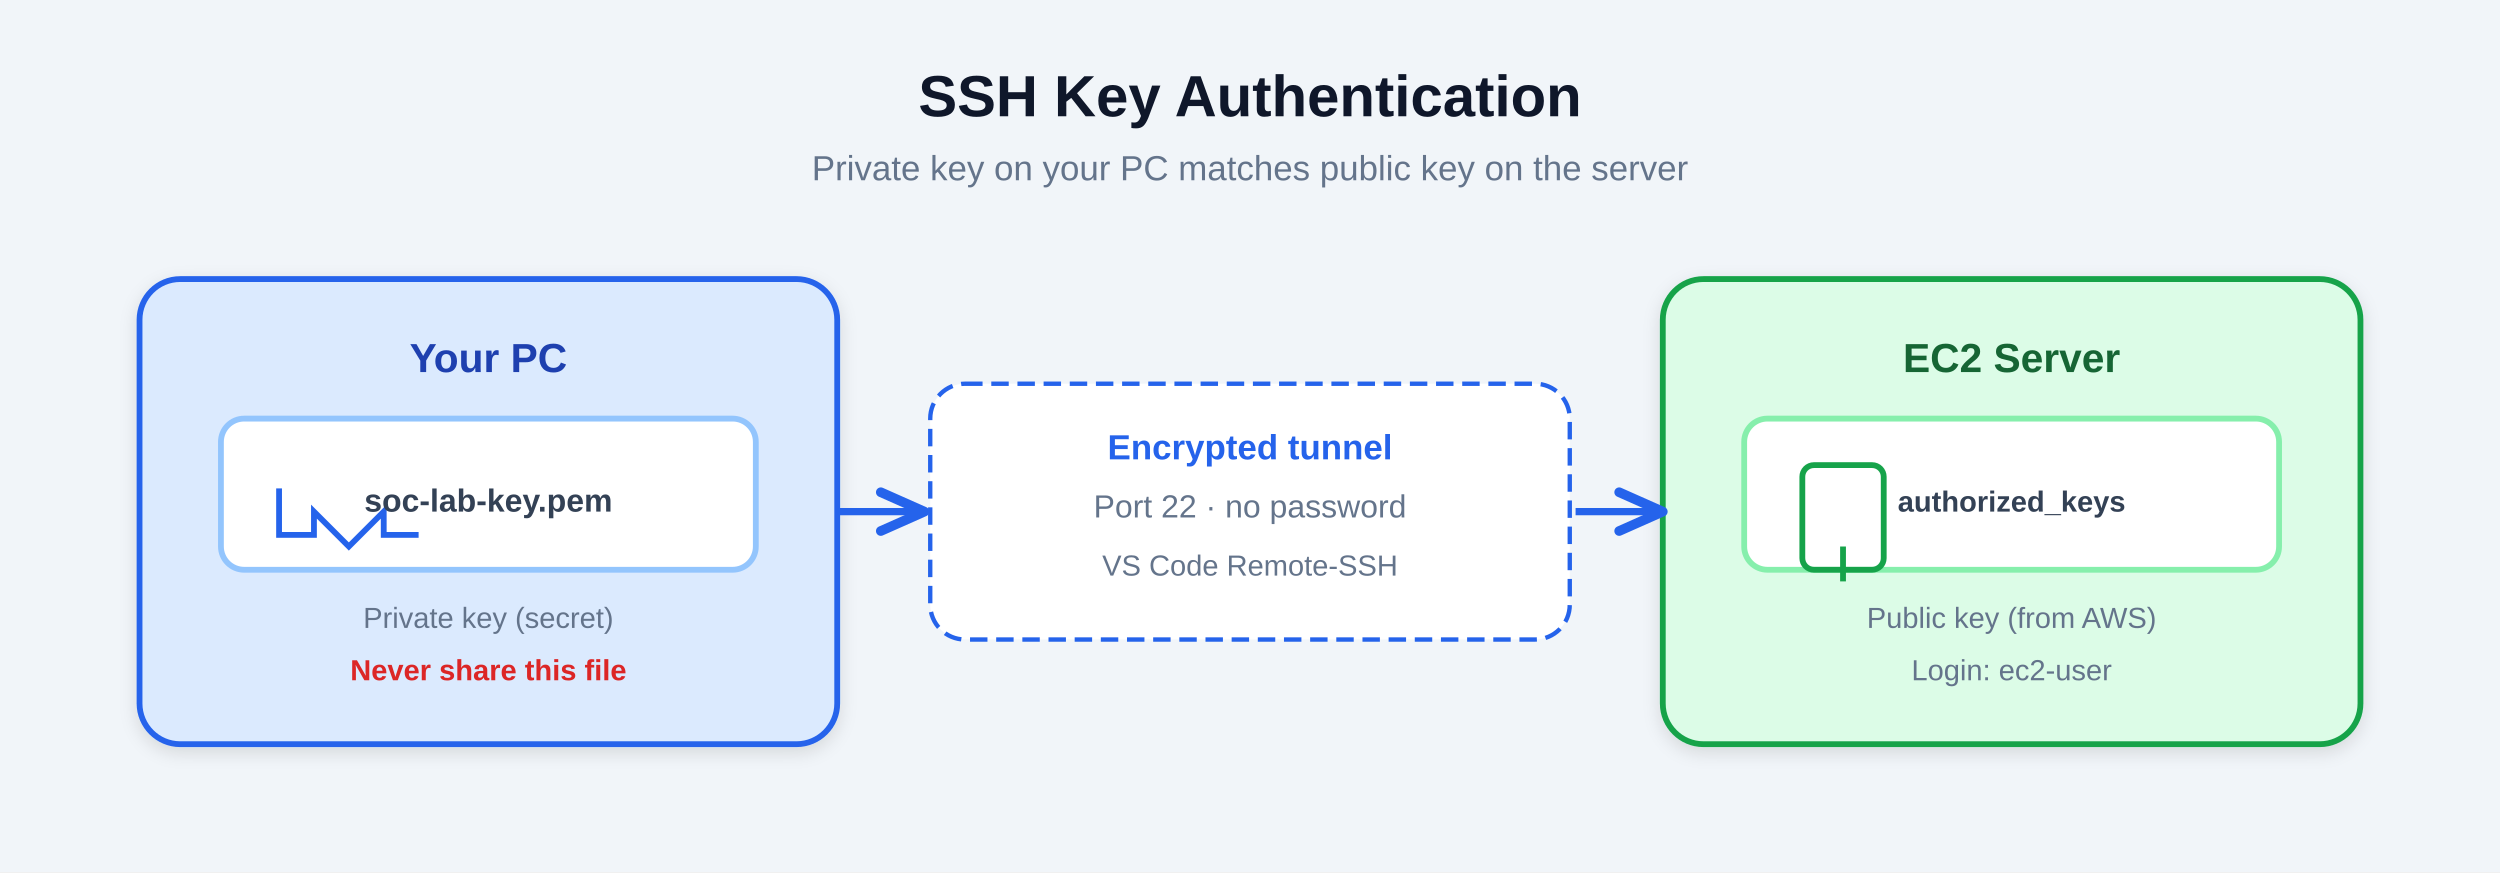
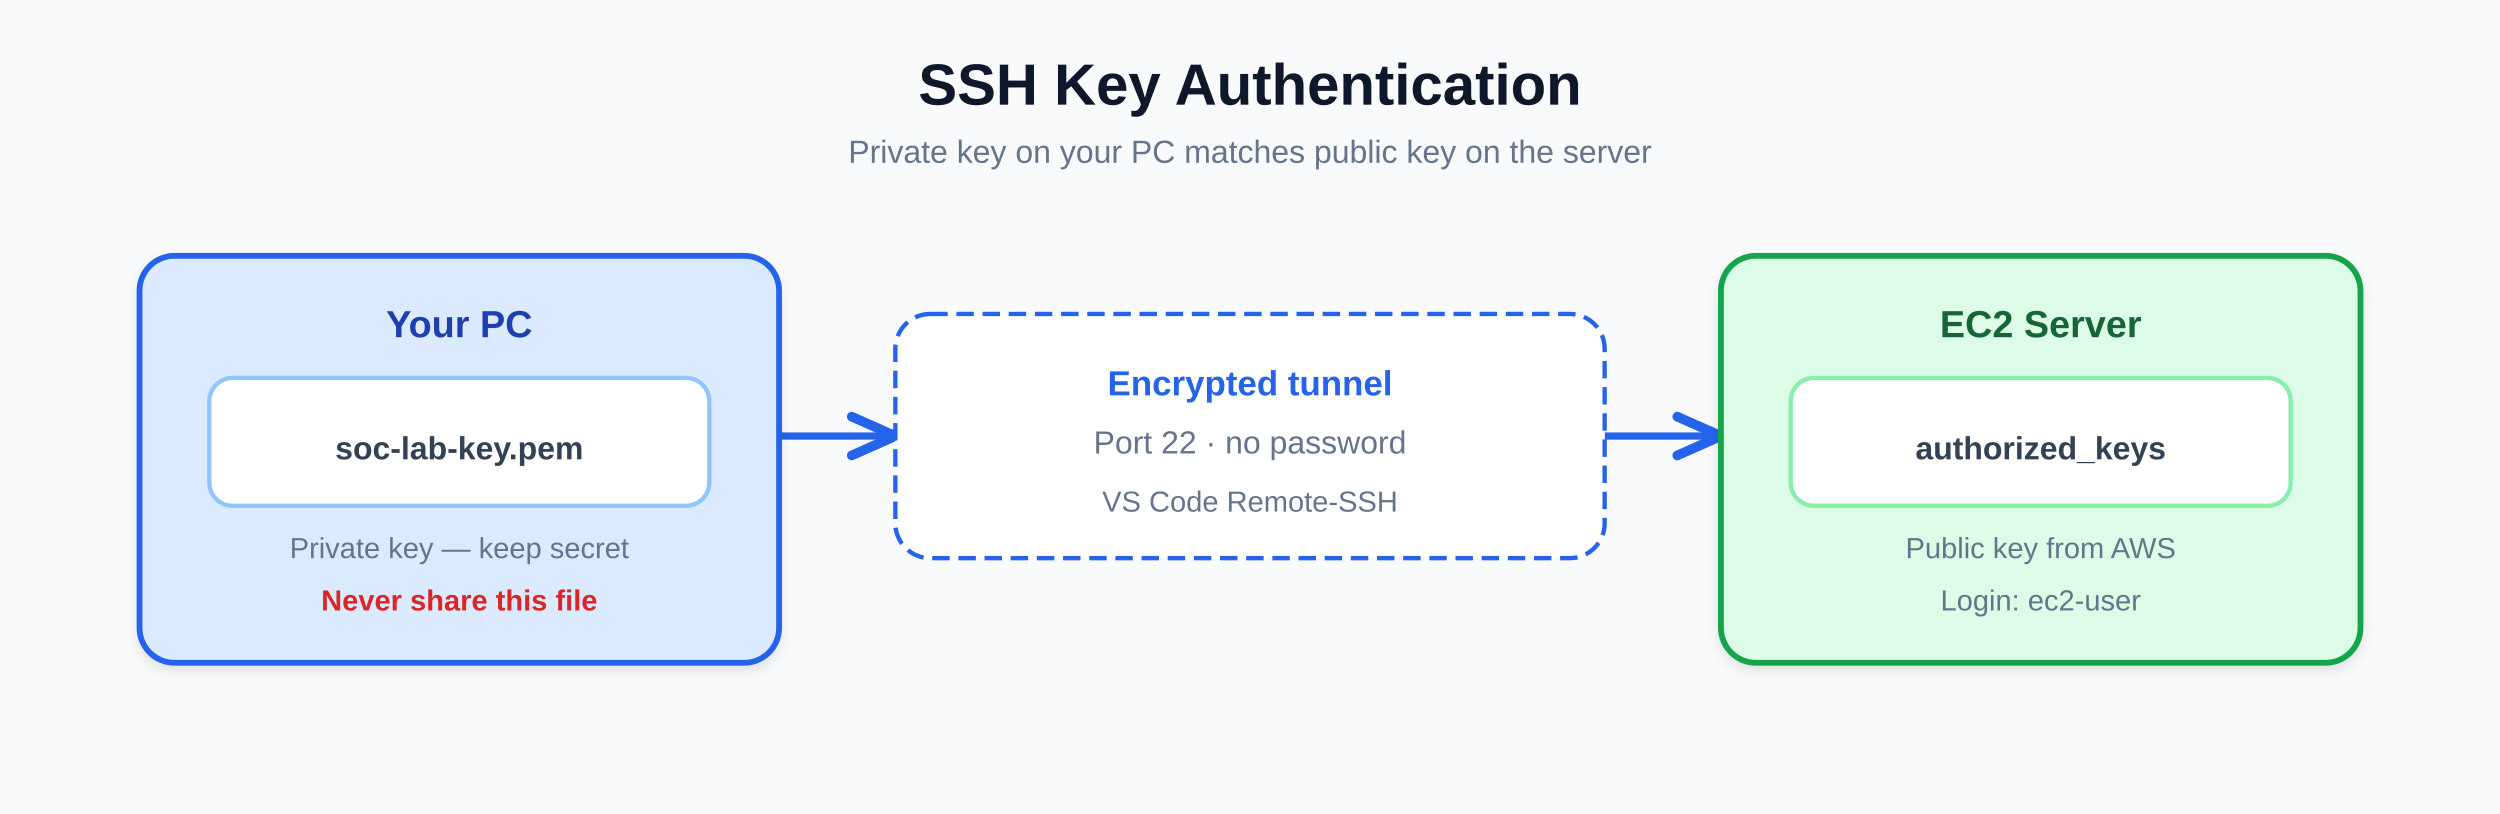
- <svg xmlns="http://www.w3.org/2000/svg" viewBox="0 0 860 300" role="img" aria-label="SSH key authentication">
+ <svg xmlns="http://www.w3.org/2000/svg" viewBox="0 0 860 280" role="img" aria-label="SSH key authentication">
  <defs>
    <filter id="sh" x="-20%" y="-20%" width="140%" height="140%">
-       <feDropShadow dx="0" dy="2" stdDeviation="3" flood-opacity="0.12" />
+       <feDropShadow dx="0" dy="2" stdDeviation="2" flood-opacity="0.10" />
    </filter>
    <marker id="k" viewBox="0 0 12 12" refX="10" refY="6" markerWidth="8" markerHeight="8" orient="auto">
      <path d="M1 2 L10 6 L1 10" fill="none" stroke="#2563EB" stroke-width="2" stroke-linecap="round" stroke-linejoin="round" />
    </marker>
  </defs>
-   <rect width="860" height="300" fill="#F1F5F9" />
-   <text x="430" y="40" text-anchor="middle" font-family="Arial, Helvetica, Sans-serif" font-size="20" font-weight="700" fill="#0F172A">SSH Key Authentication</text>
-   <text x="430" y="62" text-anchor="middle" font-family="Arial, Helvetica, Sans-serif" font-size="12" fill="#64748B">Private key on your PC matches public key on the server</text>
-   <g filter="url(#sh)">
-     <rect x="48" y="96" width="240" height="160" rx="14" fill="#DBEAFE" stroke="#2563EB" stroke-width="2" />
-   </g>
-   <text x="168" y="128" text-anchor="middle" font-family="Arial, Helvetica, Sans-serif" font-size="14" font-weight="700" fill="#1E40AF">Your PC</text>
-   <rect x="76" y="144" width="184" height="52" rx="8" fill="#FFF" stroke="#93C5FD" stroke-width="2" />
-   <path d="M96 168 L96 184 L108 184 L108 176 L120 188 L132 176 L132 184 L144 184" fill="none" stroke="#2563EB" stroke-width="2" />
-   <text x="168" y="176" text-anchor="middle" font-family="Arial, Helvetica, Sans-serif" font-size="11" font-weight="600" fill="#334155">soc-lab-key.pem</text>
-   <text x="168" y="216" text-anchor="middle" font-family="Arial, Helvetica, Sans-serif" font-size="10" fill="#64748B">Private key (secret)</text>
-   <text x="168" y="234" text-anchor="middle" font-family="Arial, Helvetica, Sans-serif" font-size="10" fill="#DC2626" font-weight="600">Never share this file</text>
-   <g filter="url(#sh)">
-     <rect x="572" y="96" width="240" height="160" rx="14" fill="#DCFCE7" stroke="#16A34A" stroke-width="2" />
-   </g>
-   <text x="692" y="128" text-anchor="middle" font-family="Arial, Helvetica, Sans-serif" font-size="14" font-weight="700" fill="#166534">EC2 Server</text>
-   <rect x="600" y="144" width="184" height="52" rx="8" fill="#FFF" stroke="#86EFAC" stroke-width="2" />
-   <rect x="620" y="160" width="28" height="36" rx="4" fill="none" stroke="#16A34A" stroke-width="2" />
-   <path d="M634 188 L634 200" fill="none" stroke="#16A34A" stroke-width="2" />
-   <text x="692" y="176" text-anchor="middle" font-family="Arial, Helvetica, Sans-serif" font-size="10" font-weight="600" fill="#334155">authorized_keys</text>
-   <text x="692" y="216" text-anchor="middle" font-family="Arial, Helvetica, Sans-serif" font-size="10" fill="#64748B">Public key (from AWS)</text>
-   <text x="692" y="234" text-anchor="middle" font-family="Arial, Helvetica, Sans-serif" font-size="10" fill="#64748B">Login: ec2-user</text>
-   <rect x="320" y="132" width="220" height="88" rx="12" fill="#FFF" stroke="#2563EB" stroke-width="1.5" stroke-dasharray="6 3" />
-   <text x="430" y="158" text-anchor="middle" font-family="Arial, Helvetica, Sans-serif" font-size="12" font-weight="600" fill="#2563EB">Encrypted tunnel</text>
-   <text x="430" y="178" text-anchor="middle" font-family="Arial, Helvetica, Sans-serif" font-size="11" fill="#64748B">Port 22 · no password</text>
-   <text x="430" y="198" text-anchor="middle" font-family="Arial, Helvetica, Sans-serif" font-size="10" fill="#64748B">VS Code Remote-SSH</text>
-   <path d="M288 176 L318 176" fill="none" stroke="#2563EB" stroke-width="2.5" marker-end="url(#k)" />
-   <path d="M542 176 L572 176" fill="none" stroke="#2563EB" stroke-width="2.5" marker-end="url(#k)" />
+   <rect width="860" height="280" fill="#F8FAFC" />
+   <text x="430" y="36" text-anchor="middle" font-family="Arial, Helvetica, Sans-serif" font-size="20" font-weight="700" fill="#0F172A">SSH Key Authentication</text>
+   <text x="430" y="56" text-anchor="middle" font-family="Arial, Helvetica, Sans-serif" font-size="11" fill="#64748B">Private key on your PC matches public key on the server</text>
+   <path d="M268 150 L308 150" fill="none" stroke="#2563EB" stroke-width="2.5" marker-end="url(#k)" />
+   <path d="M552 150 L592 150" fill="none" stroke="#2563EB" stroke-width="2.5" marker-end="url(#k)" />
+   <rect x="48" y="88" width="220" height="140" rx="12" fill="#DBEAFE" stroke="#2563EB" stroke-width="2" filter="url(#sh)" />
+   <text x="158" y="116" text-anchor="middle" font-family="Arial, Helvetica, Sans-serif" font-size="13" font-weight="700" fill="#1E40AF">Your PC</text>
+   <rect x="72" y="130" width="172" height="44" rx="8" fill="#FFF" stroke="#93C5FD" stroke-width="1.5" />
+   <text x="158" y="158" text-anchor="middle" font-family="Arial, Helvetica, Sans-serif" font-size="11" font-weight="600" fill="#334155">soc-lab-key.pem</text>
+   <text x="158" y="192" text-anchor="middle" font-family="Arial, Helvetica, Sans-serif" font-size="10" fill="#64748B">Private key — keep secret</text>
+   <text x="158" y="210" text-anchor="middle" font-family="Arial, Helvetica, Sans-serif" font-size="10" fill="#DC2626" font-weight="600">Never share this file</text>
+   <rect x="308" y="108" width="244" height="84" rx="12" fill="#FFF" stroke="#2563EB" stroke-width="1.5" stroke-dasharray="6 3" />
+   <text x="430" y="136" text-anchor="middle" font-family="Arial, Helvetica, Sans-serif" font-size="12" font-weight="600" fill="#2563EB">Encrypted tunnel</text>
+   <text x="430" y="156" text-anchor="middle" font-family="Arial, Helvetica, Sans-serif" font-size="11" fill="#64748B">Port 22 · no password</text>
+   <text x="430" y="176" text-anchor="middle" font-family="Arial, Helvetica, Sans-serif" font-size="10" fill="#64748B">VS Code Remote-SSH</text>
+   <rect x="592" y="88" width="220" height="140" rx="12" fill="#DCFCE7" stroke="#16A34A" stroke-width="2" filter="url(#sh)" />
+   <text x="702" y="116" text-anchor="middle" font-family="Arial, Helvetica, Sans-serif" font-size="13" font-weight="700" fill="#166534">EC2 Server</text>
+   <rect x="616" y="130" width="172" height="44" rx="8" fill="#FFF" stroke="#86EFAC" stroke-width="1.5" />
+   <text x="702" y="158" text-anchor="middle" font-family="Arial, Helvetica, Sans-serif" font-size="11" font-weight="600" fill="#334155">authorized_keys</text>
+   <text x="702" y="192" text-anchor="middle" font-family="Arial, Helvetica, Sans-serif" font-size="10" fill="#64748B">Public key from AWS</text>
+   <text x="702" y="210" text-anchor="middle" font-family="Arial, Helvetica, Sans-serif" font-size="10" fill="#64748B">Login: ec2-user</text>
</svg>
